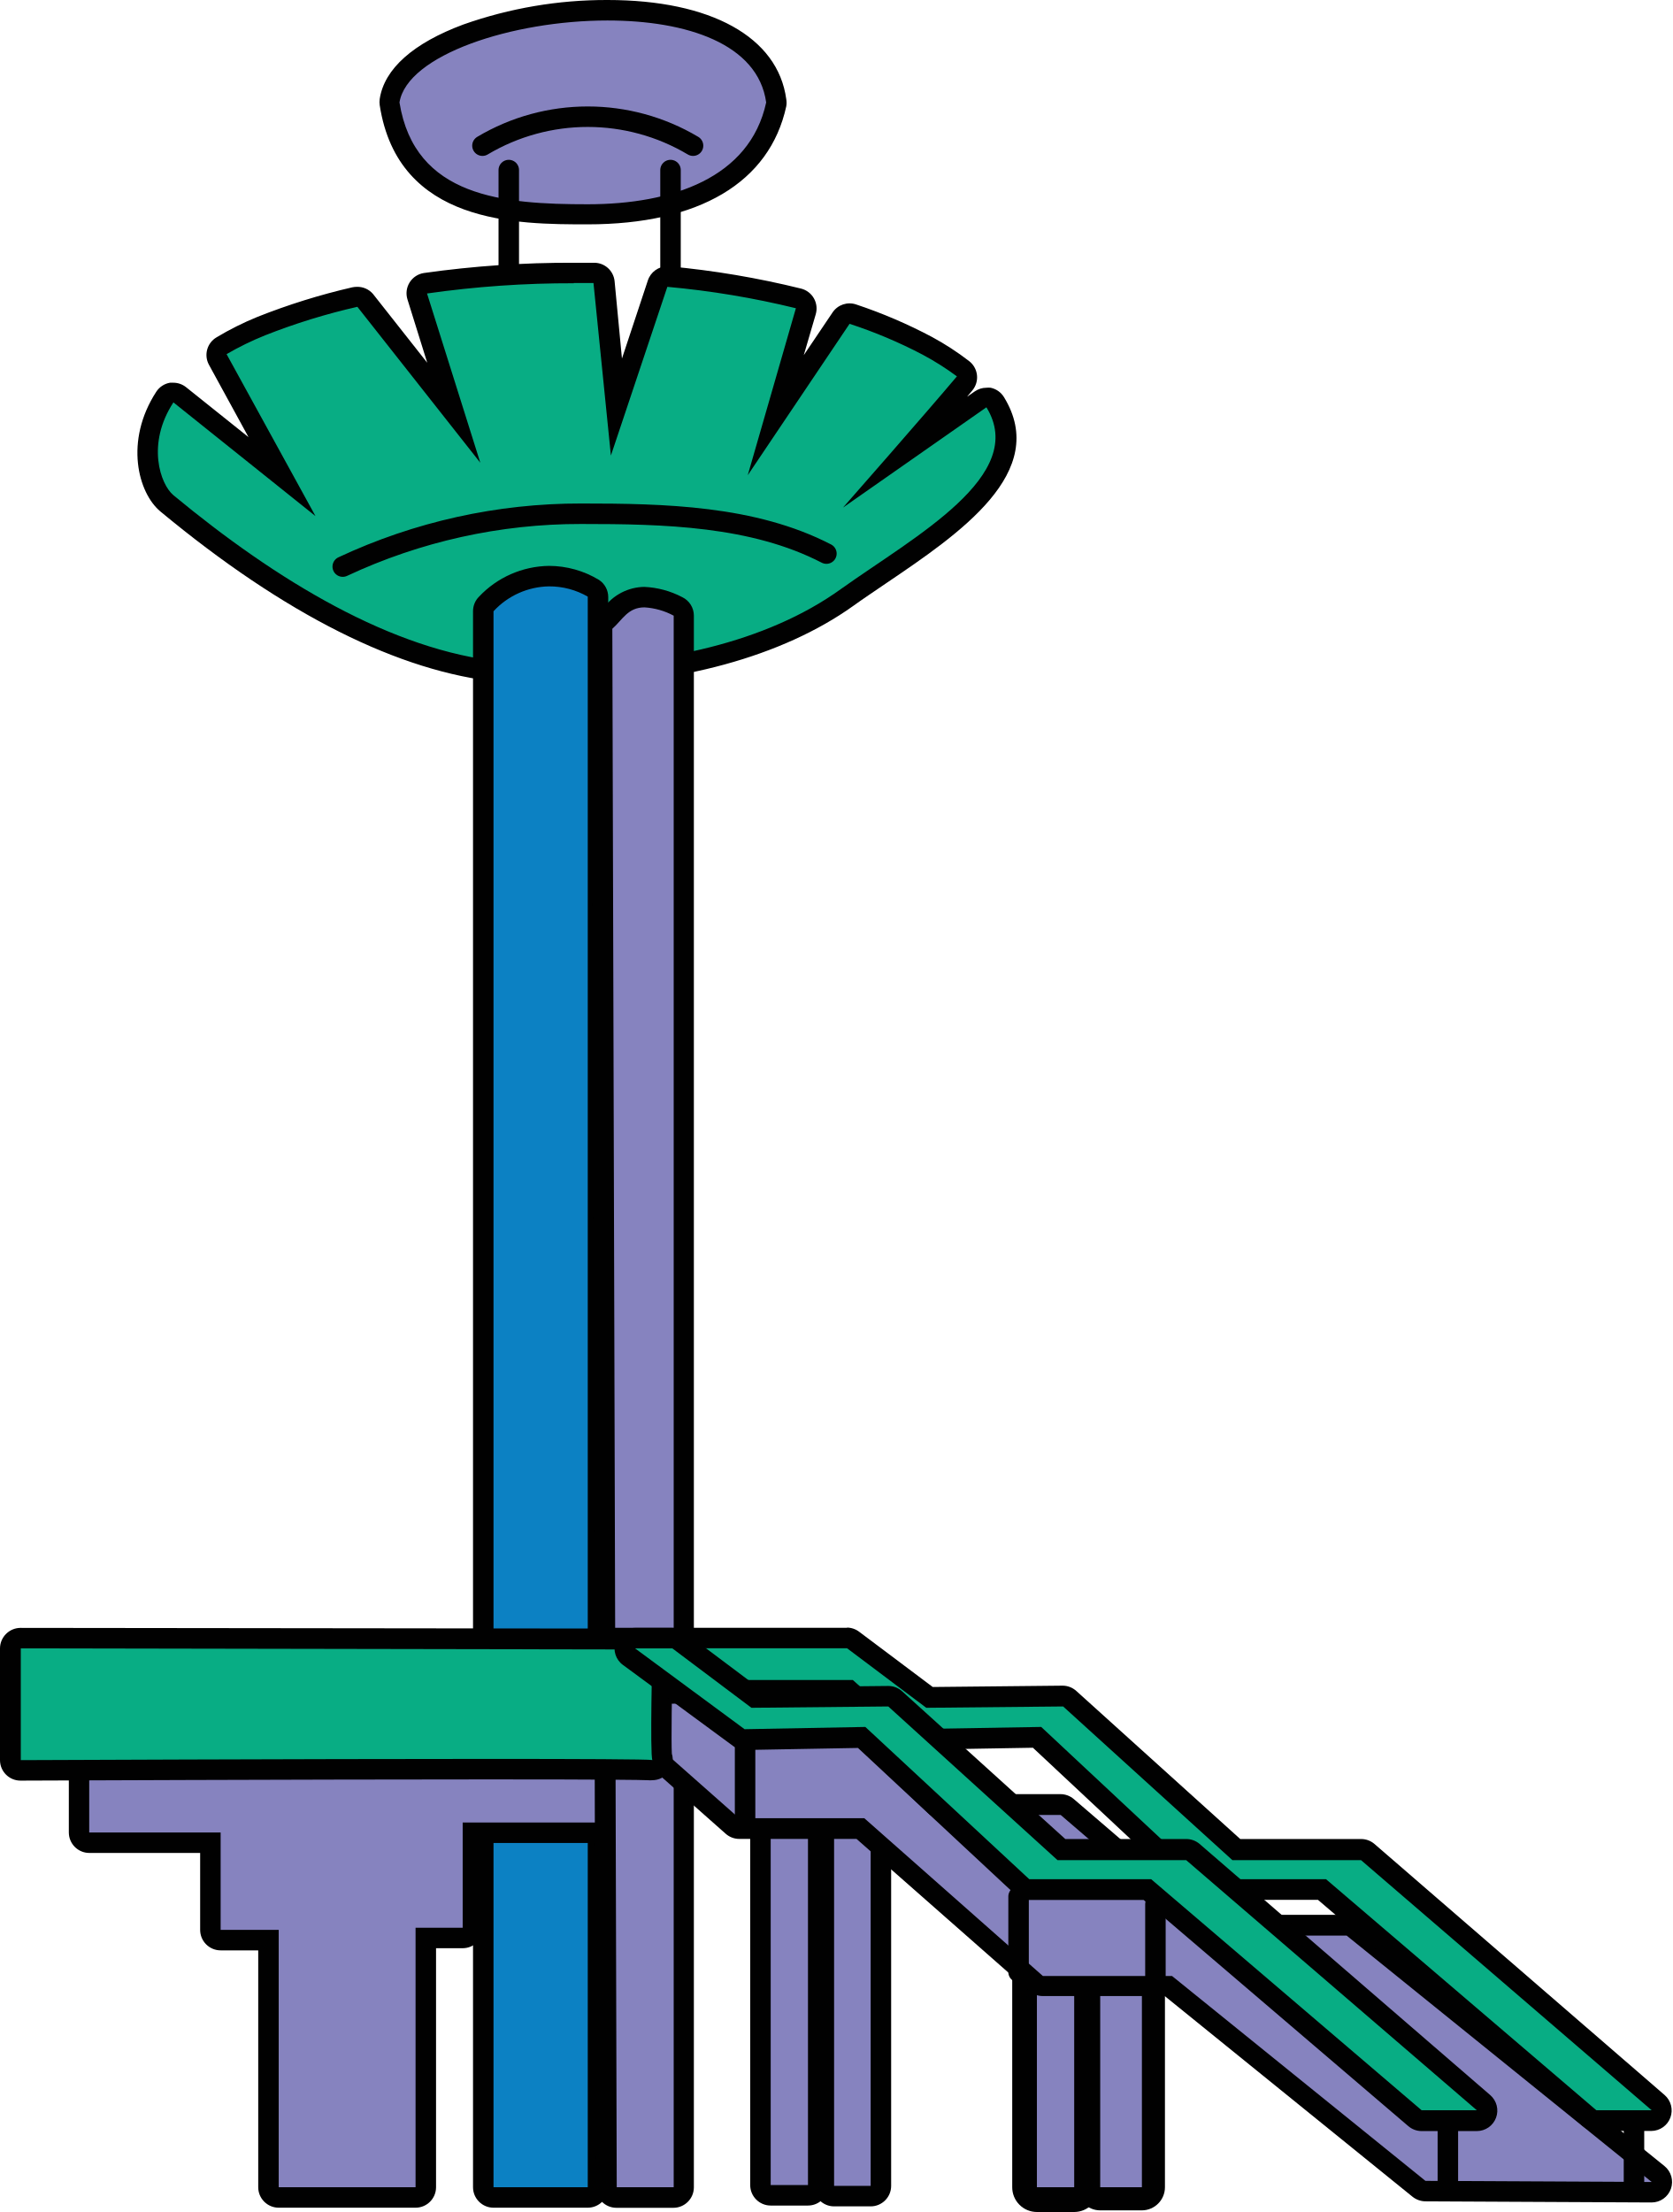
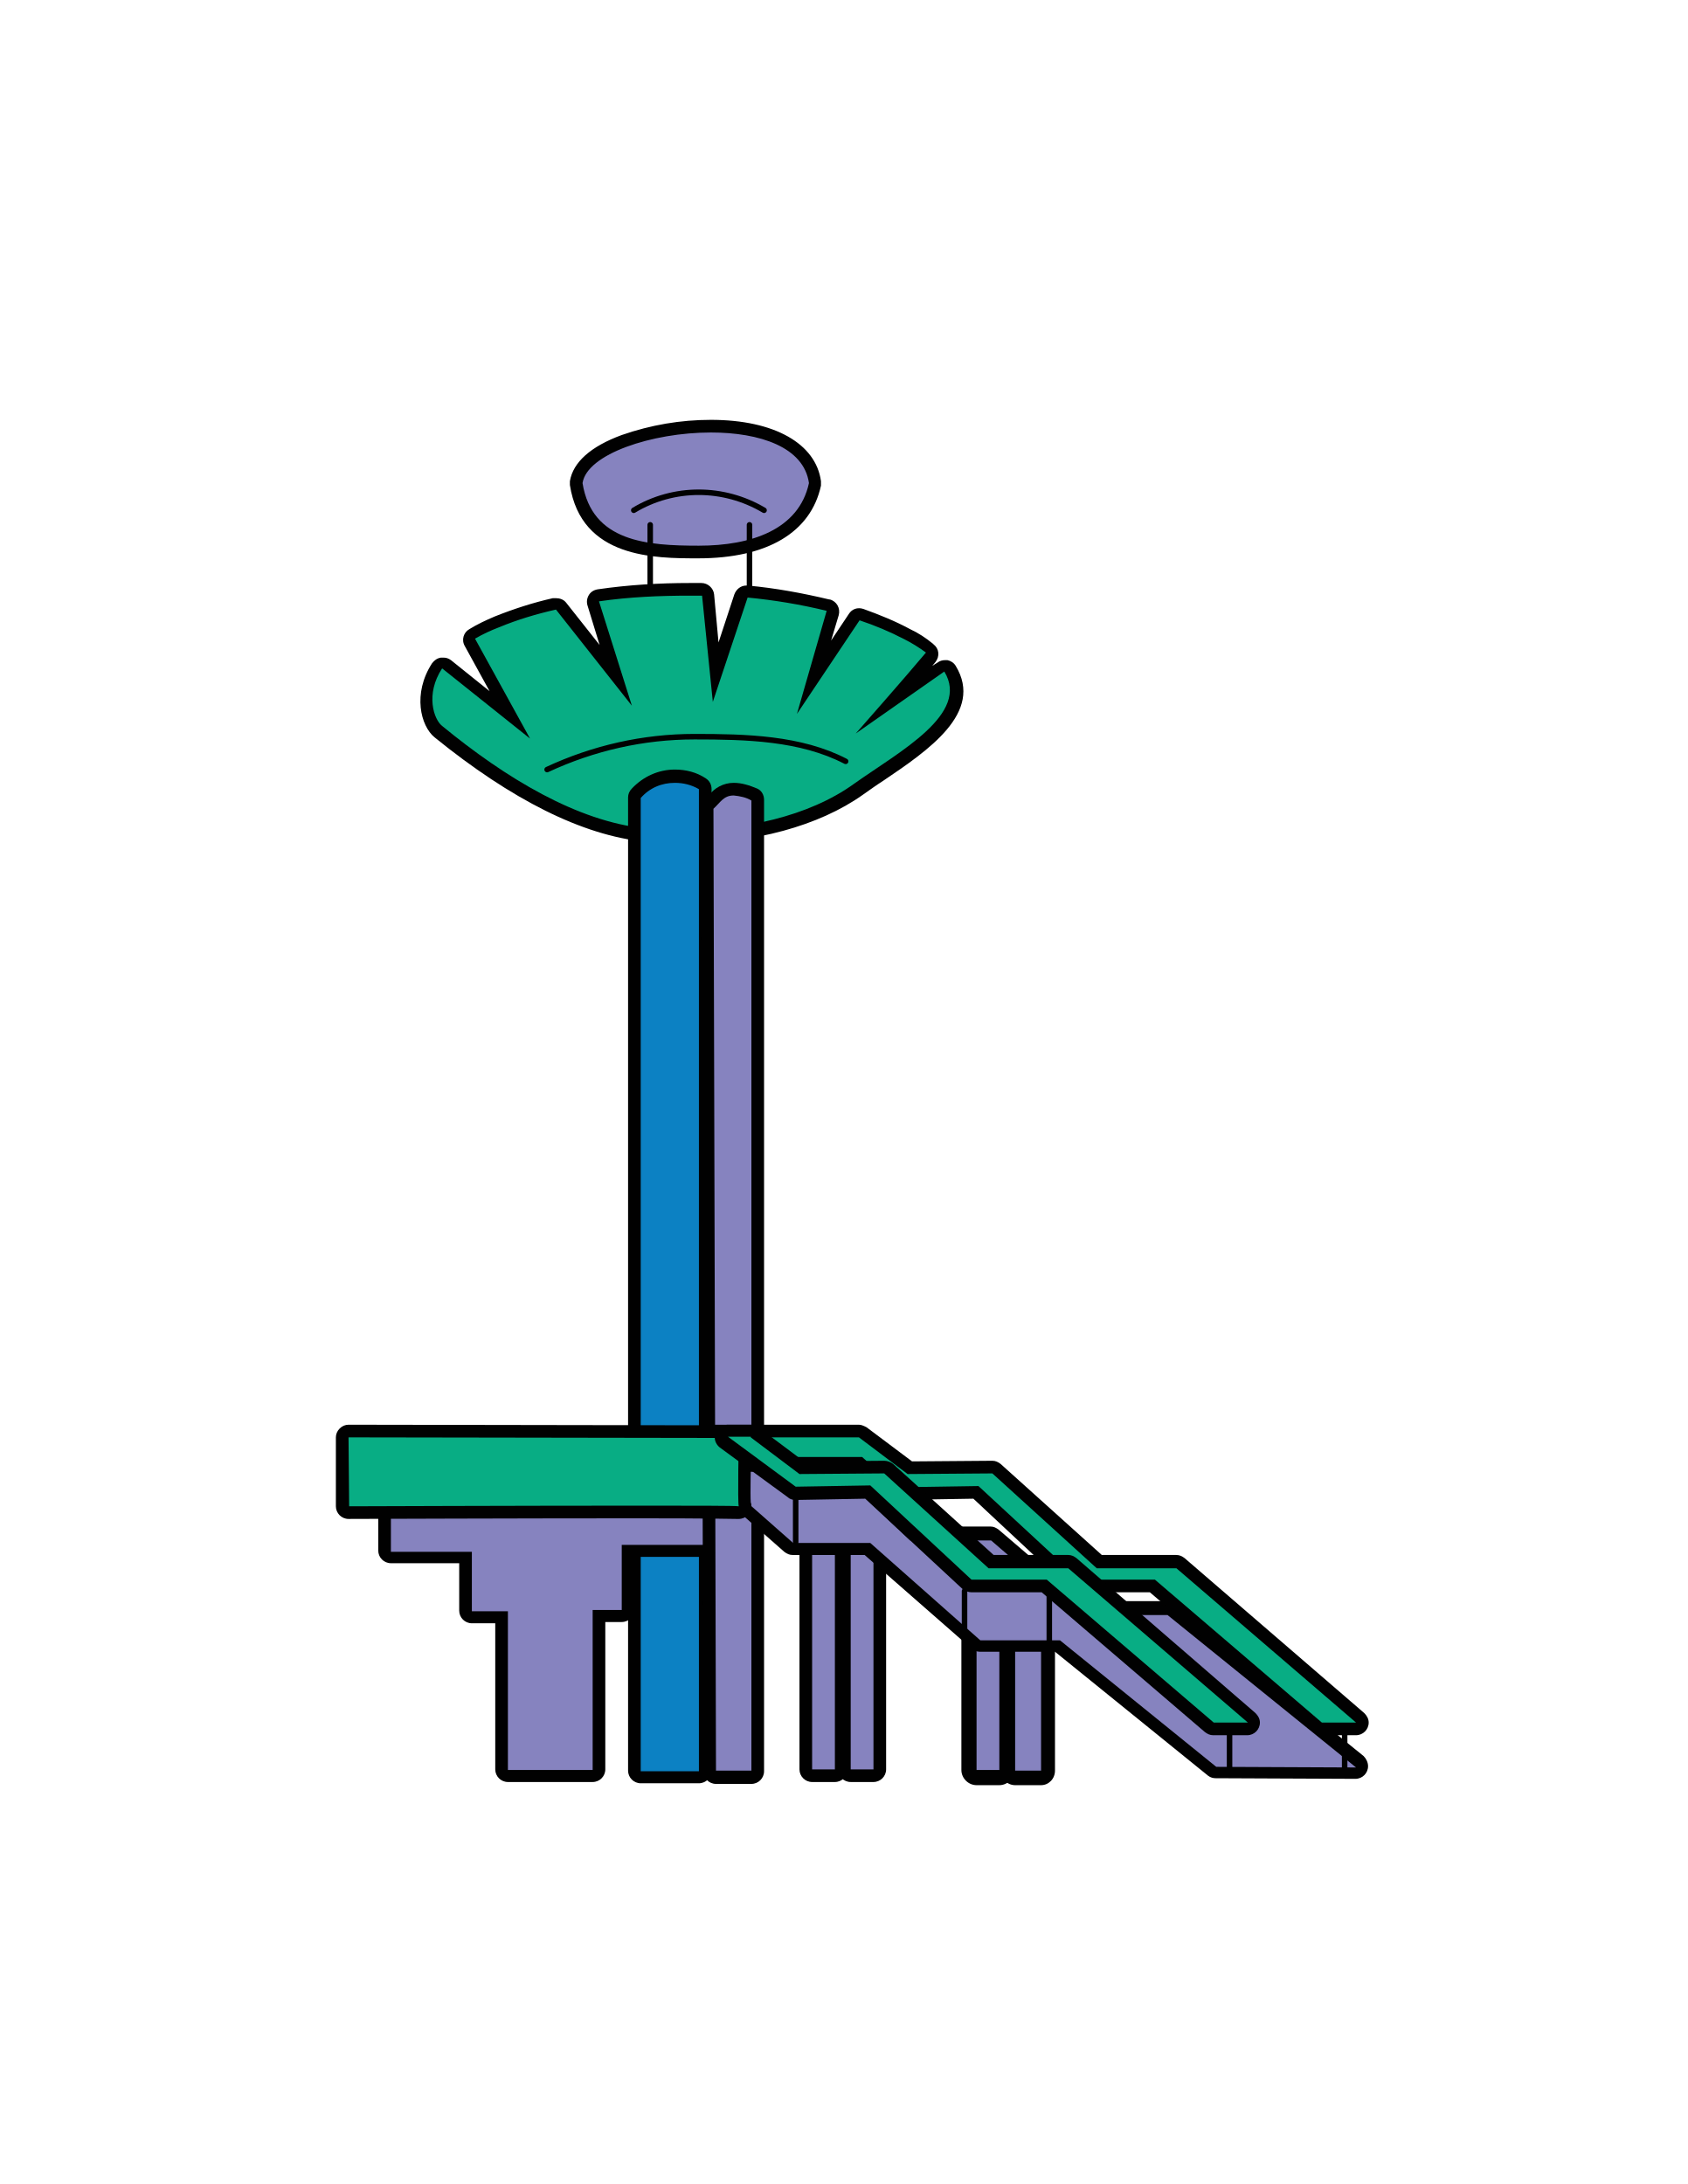
- <svg xmlns="http://www.w3.org/2000/svg" viewBox="0 0 163.25 215.93">
-   <defs>
-     <style>.cls-1,.cls-7{fill:#8683bf;}.cls-1,.cls-3,.cls-5,.cls-6{fill-rule:evenodd;}.cls-2{fill:#010101;}.cls-3,.cls-4{fill:none;stroke:#010101;stroke-linecap:round;stroke-linejoin:round;stroke-width:2px;}.cls-5{fill:#08ad84;}.cls-6{fill:#0c81c3;}</style>
-   </defs>
-   <g id="Layer_2" data-name="Layer 2">
+ <svg xmlns="http://www.w3.org/2000/svg" version="1.1" id="Layer_1" x="0px" y="0px" width="612px" height="792px" viewBox="0 0 612 792" enable-background="new 0 0 612 792" xml:space="preserve">
+   <g id="Layer_2_1_">
    <g id="Landmark">
-       <path class="cls-1" d="M57.38,20.9c-6.6,0-17.65,0-19.32-10.79a.76.76,0,0,1,0-.3C38.71,5.57,47,1,59.3,1,68.86,1,75,4.3,75.79,9.82a.82.82,0,0,1,0,.35C74.28,17.09,67.74,20.9,57.38,20.9Z" />
-       <path class="cls-2" d="M59.3,2C67,2,74,4.26,74.8,10c-1.6,7.38-9.19,9.94-17.42,9.94S40.49,19.26,39,10C39.75,5.37,50,2,59.3,2m0-2h0A41.85,41.85,0,0,0,45.24,2.39c-4.9,1.82-7.72,4.33-8.17,7.27a2.08,2.08,0,0,0,0,.61C38.87,21.9,50.46,21.9,57.38,21.9c10.88,0,17.76-4.09,19.38-11.52a2.05,2.05,0,0,0,0-.7C75.94,3.62,69.41,0,59.31,0Z" />
-       <path class="cls-3" d="M47.1,14.22a20.1,20.1,0,0,1,20.56,0" />
-       <line class="cls-4" x1="49.67" y1="16.6" x2="49.67" y2="36.24" />
-       <line class="cls-4" x1="65.46" y1="16.6" x2="65.46" y2="36.24" />
-       <path class="cls-5" d="M55,65.89c-2.07,0-4.13-.1-6.13-.3-9.62-1-20.6-6.51-32.61-16.48-1.52-1.26-3.21-5.74-.21-10.37a1,1,0,0,1,.67-.44l.16,0a1,1,0,0,1,.63.22l10,8L21.25,35.05a1,1,0,0,1,.37-1.34,27.71,27.71,0,0,1,3.9-1.9A62.81,62.81,0,0,1,34.61,29l.23,0a1,1,0,0,1,.78.38l8.66,11L40.73,29a1,1,0,0,1,.11-.83,1,1,0,0,1,.7-.46,99.59,99.59,0,0,1,14.5-1h2a1,1,0,0,1,1,.9L60.2,39.75l4-12a1,1,0,0,1,1-.69h.09a84,84,0,0,1,12.7,2.08,1,1,0,0,1,.62.47,1,1,0,0,1,.1.77L75.72,40.53l6.37-9.48a1,1,0,0,1,.83-.44.87.87,0,0,1,.32.06,47.28,47.28,0,0,1,7.27,3.11A27.63,27.63,0,0,1,94,36a1,1,0,0,1,.39.69,1,1,0,0,1-.23.75C92.88,39,90.6,41.6,88.45,44.07L95.74,39a.94.94,0,0,1,.57-.18.68.68,0,0,1,.2,0,1,1,0,0,1,.65.45c4,6.52-4.42,12.23-11.2,16.82-1.13.77-2.23,1.52-3.26,2.25C76,63.14,65.9,65.89,55,65.89Z" />
-       <path class="cls-2" d="M56,27.63c.65,0,1.29,0,1.94,0l1.7,16.84L65.15,28A84.71,84.71,0,0,1,77.7,30.09L73,46.39l9.94-14.78a46.22,46.22,0,0,1,7.11,3,26.84,26.84,0,0,1,3.37,2.13c-3,3.57-11.12,12.81-11.12,12.81l14-9.79c4.11,6.65-7,12.6-14.19,17.73C74.77,62.79,64.4,64.89,55,64.89c-2.07,0-4.1-.11-6-.3-10.69-1.07-22-7.91-32.07-16.25-1.27-1.05-2.66-5,0-9.06l13.87,11.1L22.12,34.57a28.86,28.86,0,0,1,3.77-1.84,61.77,61.77,0,0,1,9-2.78l12,15.22L41.69,28.65a99.41,99.41,0,0,1,14.34-1m0-2h0a101.62,101.62,0,0,0-14.64,1,2,2,0,0,0-1.4.92,2,2,0,0,0-.21,1.66l1.93,6.18-5.3-6.72A2,2,0,0,0,34.84,28a2.31,2.31,0,0,0-.46.05,64,64,0,0,0-9.24,2.88,29,29,0,0,0-4,2,2,2,0,0,0-.74,2.68l3.86,7.06-6.09-4.87a2,2,0,0,0-1.25-.44l-.32,0a2,2,0,0,0-1.35.89c-3.12,4.81-1.77,9.87.41,11.68C27.8,60,39,65.6,48.78,66.58c2,.2,4.13.31,6.23.31,11.1,0,21.4-2.82,28.27-7.73,1-.72,2.1-1.45,3.24-2.23,7.14-4.83,16-10.84,11.49-18.17a2,2,0,0,0-1.3-.91,1.81,1.81,0,0,0-.4,0,2,2,0,0,0-1.15.36l-.75.52.52-.62a2,2,0,0,0-.33-2.87A26.85,26.85,0,0,0,91,32.9a48.24,48.24,0,0,0-7.42-3.18,2,2,0,0,0-2.3.78l-2.81,4.17,1.17-4a2,2,0,0,0-1.44-2.5A86.84,86.84,0,0,0,65.33,26h-.18a2,2,0,0,0-1.9,1.37L60.72,35,60,27.44a2,2,0,0,0-2-1.79c-.66,0-1.32,0-2,0Z" />
-       <path class="cls-3" d="M33.46,55.31a54.66,54.66,0,0,1,23.28-5.16c8.1,0,16.79.19,23.94,3.89" />
-       <path class="cls-6" d="M48.18,214.51a1,1,0,0,1-1-1V59.67a1,1,0,0,1,.3-.7,8.27,8.27,0,0,1,10.45-1.52,1,1,0,0,1,.45.83V213.51a1,1,0,0,1-1,1Z" />
-       <path class="cls-2" d="M53.59,57.24a7.5,7.5,0,0,1,3.79,1V213.51h-9.2V59.67a7.53,7.53,0,0,1,5.41-2.43m0-2a9.56,9.56,0,0,0-6.82,3,2,2,0,0,0-.59,1.41V213.51a2,2,0,0,0,2,2h9.2a2,2,0,0,0,2-2V58.28a2,2,0,0,0-.9-1.67,9.43,9.43,0,0,0-4.89-1.37Z" />
-       <rect class="cls-7" x="74.24" y="177.45" width="5.63" height="36.85" rx="1" />
-       <path class="cls-2" d="M78.88,178.45V213.3H75.24V178.45h3.64m0-2H75.24a2,2,0,0,0-2,2V213.3a2,2,0,0,0,2,2h3.64a2,2,0,0,0,2-2V178.45a2,2,0,0,0-2-2Z" />
-       <rect class="cls-7" x="80.43" y="176.48" width="5.53" height="37.89" rx="1" />
-       <path class="cls-2" d="M85,177.49v35.89H81.43V177.49H85m0-2H81.43a2,2,0,0,0-2,2v35.89a2,2,0,0,0,2,2H85a2,2,0,0,0,2-2V177.49a2,2,0,0,0-2-2Z" />
-       <rect class="cls-7" x="100.02" y="184.31" width="6.05" height="30.42" rx="1.21" />
-       <path class="cls-2" d="M104.87,185.51v28h-3.64v-28h3.64m0-2.41h-3.64a2.41,2.41,0,0,0-2.41,2.41v28a2.41,2.41,0,0,0,2.41,2.42h3.64a2.41,2.41,0,0,0,2.41-2.42v-28a2.41,2.41,0,0,0-2.41-2.41Z" />
-       <rect class="cls-7" x="106.28" y="187.69" width="6.32" height="26.95" rx="1.13" />
-       <path class="cls-2" d="M111.48,188.82v24.69h-4.07V188.82h4.07m0-2.26h-4.07a2.26,2.26,0,0,0-2.26,2.26v24.69a2.26,2.26,0,0,0,2.26,2.26h4.07a2.26,2.26,0,0,0,2.25-2.26V188.82a2.26,2.26,0,0,0-2.25-2.26Z" />
-       <path class="cls-1" d="M27.21,214.51a1,1,0,0,1-1-1V189.39H21.54a1,1,0,0,1-1-1v-8.51H8.71a1,1,0,0,1-1-1v-8.34a1,1,0,0,1,1-1l49.4-.43a1,1,0,0,1,.7.29,1,1,0,0,1,.3.71v7.8a1,1,0,0,1-1,1H46.17v9.27a1,1,0,0,1-1,1h-3.6v24.33a1,1,0,0,1-1,1Z" />
-       <path class="cls-2" d="M58.11,170.11v7.8H45.17v10.27h-4.6v25.33H27.21V188.39H21.54v-9.51H8.71v-8.34l49.4-.43m0-2h0l-49.39.43a2,2,0,0,0-2,2v8.34a2,2,0,0,0,2,2H19.54v7.51a2,2,0,0,0,2,2h3.67v23.12a2,2,0,0,0,2,2H40.57a2,2,0,0,0,2-2V190.18h2.6a2,2,0,0,0,2-2v-8.27H58.11a2,2,0,0,0,2-2v-7.8a2,2,0,0,0-2-2Z" />
-       <path class="cls-1" d="M60.21,214.51a1,1,0,0,1-1-1L58.78,61.39a1,1,0,0,1,.33-.74,8.36,8.36,0,0,0,.58-.62,4.09,4.09,0,0,1,3.23-1.74,7.81,7.81,0,0,1,3.28.91,1,1,0,0,1,.57.9V213.51a1,1,0,0,1-1,1Z" />
-       <path class="cls-2" d="M62.92,59.29a6.93,6.93,0,0,1,2.85.81V213.51H60.21L59.78,61.38c1-.89,1.52-2.09,3.14-2.09m0-2a5,5,0,0,0-4,2.07,7.14,7.14,0,0,1-.52.55,2,2,0,0,0-.65,1.48l.43,152.13a2,2,0,0,0,2,2h5.56a2,2,0,0,0,2-2V60.1a2,2,0,0,0-1.14-1.81,8.8,8.8,0,0,0-3.71-1Z" />
-       <path class="cls-1" d="M139.16,213.86a1,1,0,0,1-.63-.22l-24.46-19.81H101.81a1,1,0,0,1-.66-.25L84,178.48H72.16a1,1,0,0,1-.66-.25L58.92,167.12a1,1,0,0,1,.65-1.75l19.62-.2a1,1,0,0,1,.68.27L91.2,176.12h12.35a1,1,0,0,1,.65.24l13.45,11.54h13.82a.94.94,0,0,1,.62.22l29.79,24.08a1,1,0,0,1-.63,1.78Z" />
-       <path class="cls-2" d="M79.19,166.17l11.61,11h12.75l13.73,11.78h14.19L161.25,213l-22.09-.11-24.74-20H101.81L84.38,177.49H72.16L59.58,166.37l19.61-.2m0-2h0l-19.61.2a2,2,0,0,0-1.31,3.5L70.84,179a2,2,0,0,0,1.32.51H83.62l16.86,14.84a2,2,0,0,0,1.33.5h11.9l24.19,19.59a2.06,2.06,0,0,0,1.25.45l22.09.11h0a2,2,0,0,0,1.25-3.56l-29.78-24.08a2,2,0,0,0-1.25-.44H118l-13.17-11.3a2,2,0,0,0-1.3-.48h-12l-11-10.41a2,2,0,0,0-1.37-.54Z" />
-       <path class="cls-5" d="M155.85,207a1,1,0,0,1-.64-.24l-26.13-22.32H117.55a.94.94,0,0,1-.68-.27l-15.61-14.58-12.56.21a1,1,0,0,1-.66-.25L82.88,165H59a1,1,0,0,1-1-1v-3.11a1,1,0,0,1,1-1H82.71a1,1,0,0,1,.6.2l7.45,5.6,13-.13a1,1,0,0,1,.67.26l16.23,14.71h12.18a1,1,0,0,1,.65.24l28.38,24.48a1,1,0,0,1-.65,1.76Z" />
-       <path class="cls-2" d="M82.71,160.91l7.72,5.8,13.36-.13,16.52,15h12.56L161.25,206h-5.4l-26.4-22.56h-11.9l-15.9-14.86-13,.22L83.26,164H59v-3.1H82.71m0-2H59a2,2,0,0,0-2,2V164a2,2,0,0,0,2,2H82.5l4.88,4.32a2,2,0,0,0,1.32.5h0l12.14-.21,15.3,14.31a2,2,0,0,0,1.37.54h11.16l25.85,22.08a2,2,0,0,0,1.29.48h5.4a2,2,0,0,0,1.3-3.51L134.18,180a2,2,0,0,0-1.31-.48H121.08l-16-14.45a2,2,0,0,0-1.34-.52h0l-12.68.13-7.18-5.39a2,2,0,0,0-1.2-.41Z" />
-       <path class="cls-5" d="M63.68,172.82a1.09,1.09,0,0,1-.26,0c-.55,0-3.44-.09-15.61-.09-18.06,0-45.53.12-45.81.12H2a1.05,1.05,0,0,1-.71-.29,1.05,1.05,0,0,1-.29-.71V160.91a1,1,0,0,1,1-1l61.69.11a1,1,0,0,1,.71.3,1.05,1.05,0,0,1,.29.73c-.1,3.77-.17,9.3-.08,10.38l0,.09a1,1,0,0,1-.25,1,1.05,1.05,0,0,1-.71.29Z" />
-       <path class="cls-2" d="M2,160.91l61.69.11s-.25,10.33,0,10.79c-.47-.08-7.1-.11-15.85-.11-18.28,0-45.81.12-45.81.12V160.91m61.66,10.9h0M2,158.91a2,2,0,0,0-1.41.59A2,2,0,0,0,0,160.91v10.91a2,2,0,0,0,2,2H2c.27,0,27.74-.12,45.8-.12,11.69,0,14.76.05,15.47.08a1.75,1.75,0,0,0,.4,0,2,2,0,0,0,1.92-2.59c-.07-1.18,0-5.94.09-10.16a2,2,0,0,0-.57-1.44,2,2,0,0,0-1.43-.61L2,158.91Z" />
-       <line class="cls-4" x1="72.74" y1="170.11" x2="72.74" y2="177.49" />
-       <line class="cls-4" x1="99.44" y1="185.13" x2="99.44" y2="192.51" />
-       <line class="cls-4" x1="112.8" y1="185.89" x2="112.8" y2="193.26" />
-       <line class="cls-4" x1="141.35" y1="207.53" x2="141.35" y2="213.51" />
-       <line class="cls-4" x1="159.52" y1="207.53" x2="159.52" y2="213.51" />
-       <path class="cls-5" d="M138.79,207a1,1,0,0,1-.65-.24L112,184.47H100.48a1,1,0,0,1-.68-.27L84.15,169.62l-11.41.21a1,1,0,0,1-.59-.19l-10.76-7.92a1,1,0,0,1,.59-1.81h3.66a1,1,0,0,1,.6.2l7.45,5.6,13-.13a1,1,0,0,1,.67.26l16.23,14.71H115.8a1,1,0,0,1,.66.24l28.38,24.48a1,1,0,0,1-.66,1.76Z" />
-       <path class="cls-2" d="M65.64,160.91l7.72,5.8,13.36-.13,16.52,15H115.8L144.18,206h-5.39l-26.41-22.56h-11.9l-16-14.86-11.79.22L62,160.91h3.66m0-2H62a2,2,0,0,0-1.18,3.62l10.75,7.91a2,2,0,0,0,1.19.39h0l11-.2,15.36,14.31a2,2,0,0,0,1.36.53h11.17l25.84,22.08a2,2,0,0,0,1.3.48h5.39a2,2,0,0,0,1.31-3.51L117.11,180a2,2,0,0,0-1.31-.48H104L88.07,165.1a2,2,0,0,0-1.35-.52h0L74,164.71l-7.18-5.39a2,2,0,0,0-1.2-.41Z" />
+       <path fill="#8683BF" d="M253.42,200.182c-15.135,0-40.361,0-44.26-24.768c0-0.229,0-0.458,0-0.688    c1.606-9.632,20.411-20.181,48.617-20.181c22.017,0,36.005,7.568,37.84,20.181c0,0.229,0,0.459,0,0.917    C292.176,191.467,277.041,200.182,253.42,200.182z" />
+       <path fill="#010101" d="M257.776,156.838c17.66,0,33.713,5.275,35.546,18.347c-3.668,16.97-21.097,22.703-39.902,22.703    c-18.805,0-38.757-1.375-42.196-22.703C212.83,164.636,236.449,156.838,257.776,156.838 M257.776,152.252L257.776,152.252    c-11.006,0-21.785,1.834-32.334,5.504c-11.236,4.128-17.658,9.861-18.805,16.742c0,0.458,0,0.917,0,1.375    c4.129,26.602,30.73,26.602,46.554,26.602c24.997,0,40.821-9.402,44.49-26.373c0-0.458,0-1.146,0-1.604    C295.845,160.966,280.939,152.252,257.776,152.252L257.776,152.252z" />
+       <path fill="none" stroke="#010101" stroke-width="2" stroke-linecap="round" stroke-linejoin="round" d="M229.799,185.046    c14.449-8.715,32.565-8.715,47.242,0" />
+       <line fill="none" stroke="#010101" stroke-width="2" stroke-linecap="round" stroke-linejoin="round" x1="235.762" y1="190.321" x2="235.762" y2="235.498" />
+       <line fill="none" stroke="#010101" stroke-width="2" stroke-linecap="round" stroke-linejoin="round" x1="271.766" y1="190.321" x2="271.766" y2="235.498" />
+       <path fill="#08AD84" d="M247.916,303.379c-4.816,0-9.402-0.23-13.988-0.689c-22.017-2.294-47.242-14.906-74.761-37.838    c-3.44-2.981-7.339-13.072-0.459-23.85c0.459-0.458,0.917-0.918,1.605-0.918h0.459c0.458,0,1.146,0.229,1.376,0.46l22.933,18.346    l-14.448-26.373c-0.688-1.146-0.229-2.522,0.918-2.981c2.751-1.604,5.962-3.211,8.943-4.357c6.879-2.753,13.76-4.815,20.869-6.421    h0.458c0.689,0,1.376,0.229,1.836,0.917l19.951,25.226l-8.484-26.143c-0.23-0.688,0-1.377,0.229-1.835    c0.458-0.458,0.917-0.916,1.605-1.146c11.008-1.607,22.015-2.294,33.252-2.294h4.586c1.147,0,2.064,0.917,2.293,2.063l2.752,27.75    l9.173-27.52c0.229-0.918,1.146-1.607,2.294-1.607h0.229c9.861,0.918,19.493,2.523,29.125,4.817    c0.688,0.229,1.146,0.458,1.375,1.146c0.229,0.458,0.459,1.147,0.229,1.835l-6.88,23.162l14.677-21.786    c0.46-0.688,1.148-0.918,1.836-0.918c0.228,0,0.457,0,0.687,0.23c5.734,1.835,11.237,4.357,16.741,7.109    c2.752,1.606,5.505,3.211,8.028,5.046c0.456,0.458,0.915,0.917,0.915,1.605c0,0.688-0.229,1.147-0.459,1.836    c-2.979,3.668-8.255,9.63-13.069,15.135l16.739-11.695c0.461-0.23,0.919-0.459,1.376-0.459c0.23,0,0.23,0,0.458,0    c0.689,0.229,1.147,0.459,1.605,1.147c9.174,14.905-10.089,27.978-25.685,38.527c-2.522,1.833-5.045,3.439-7.567,5.045    C296.075,297.187,272.913,303.379,247.916,303.379z" />
+       <path fill="#010101" d="M250.209,216.006c1.605,0,2.981,0,4.357,0l3.899,38.527l12.613-37.84    c9.63,0.918,19.263,2.523,28.666,4.816l-10.779,37.381l22.703-33.941c5.505,1.835,11.008,4.128,16.284,6.88    c2.751,1.376,5.271,2.981,7.795,4.816c-6.88,8.256-25.456,29.354-25.456,29.354l32.108-22.474    c9.4,15.365-16.055,28.895-32.566,40.59c-16.741,12.155-40.59,16.971-62.147,16.971c-4.816,0-9.402-0.229-13.759-0.689    c-24.539-2.521-50.453-18.115-73.615-37.149c-2.98-2.294-6.191-11.466,0-20.869l31.877,25.456l-19.951-36.234    c2.751-1.604,5.733-2.981,8.713-4.128c6.65-2.751,13.531-4.816,20.64-6.421l27.52,34.858l-11.926-37.84    C228.194,216.463,239.201,216.006,250.209,216.006 M250.209,211.418L250.209,211.418c-11.237,0-22.474,0.688-33.481,2.293    c-1.376,0.229-2.522,0.917-3.211,2.065c-0.687,1.146-0.917,2.522-0.458,3.898l4.357,14.218l-12.154-15.364    c-0.917-1.147-2.294-1.606-3.669-1.606c-0.458,0-0.687,0-1.147,0c-7.109,1.606-14.218,3.899-21.097,6.651    c-3.211,1.375-6.192,2.751-9.174,4.587c-2.063,1.146-2.981,3.898-1.606,6.191l8.944,16.283l-13.988-11.237    c-0.917-0.688-1.835-0.917-2.752-0.917h-0.917c-1.376,0.229-2.294,0.917-3.211,2.064c-7.108,11.006-4.127,22.703,0.917,26.831    c27.979,22.703,53.663,35.545,76.138,37.839c4.586,0.458,9.402,0.688,14.218,0.688c25.456,0,49.076-6.421,64.9-17.657    c2.292-1.606,4.815-3.44,7.338-5.046c16.282-11.008,36.692-24.768,26.373-41.737c-0.688-1.147-1.835-1.835-2.982-2.064    c-0.229,0-0.688,0-0.915,0c-0.919,0-1.837,0.229-2.752,0.917l-1.836,1.147l1.146-1.377c1.604-2.063,1.376-4.815-0.688-6.42    c0,0,0,0-0.229-0.229c-2.522-2.064-5.274-3.899-8.255-5.274c-5.505-2.981-11.238-5.275-16.971-7.339    c-2.063-0.688-4.127,0-5.275,1.834l-6.42,9.632l2.752-9.173c0.688-2.523-0.688-5.045-3.211-5.733h-0.229    c-9.631-2.294-19.493-4.128-29.583-5.046h-0.459c-2.063,0-3.668,1.376-4.356,3.21l-5.734,17.429l-1.604-17.429    c-0.23-2.293-2.292-4.127-4.586-4.127C253.191,211.418,251.814,211.418,250.209,211.418L250.209,211.418z" />
+       <path fill="none" stroke="#010101" stroke-width="2" stroke-linecap="round" stroke-linejoin="round" d="M198.381,279.07    c16.742-7.798,34.857-11.925,53.433-11.925s38.527,0.458,54.809,8.944" />
+       <path fill="#0C81C3" d="M232.322,644.16c-1.376,0-2.293-0.917-2.293-2.295V289.39c0-0.688,0.23-1.146,0.689-1.606    c6.191-6.879,16.283-8.256,24.079-3.439c0.688,0.459,0.917,1.146,0.917,1.834v355.916c0,1.377-0.917,2.294-2.293,2.294h-21.098    V644.16z" />
+       <path fill="#010101" d="M244.706,283.886c2.981,0,5.963,0.688,8.714,2.293v356.147h-21.098V289.39    C235.533,285.72,239.89,283.886,244.706,283.886 M244.706,279.07c-5.961,0-11.467,2.522-15.594,6.88    c-0.917,0.917-1.376,2.064-1.376,3.21v352.934c0,2.522,2.063,4.588,4.586,4.588h21.098c2.523,0,4.586-2.065,4.586-4.588V286.179    c0-1.605-0.687-2.982-2.063-3.898C252.503,279.988,248.604,279.07,244.706,279.07z" />
+       <path fill="#8683BF" d="M294.241,559.309h8.255c1.377,0,2.293,0.917,2.293,2.292v79.807c0,1.378-0.916,2.294-2.293,2.294h-8.255    c-1.376,0-2.293-0.916-2.293-2.294v-79.807C291.947,560.226,293.093,559.309,294.241,559.309z" />
+       <path fill="#010101" d="M302.726,561.601v80.036h-8.256v-80.036H302.726 M302.726,557.015h-8.256    c-2.522,0-4.586,2.065-4.586,4.586v80.036c0,2.523,2.064,4.587,4.586,4.587h8.256c2.522,0,4.586-2.063,4.586-4.587v-80.036    C307.312,559.08,305.248,557.015,302.726,557.015z" />
+       <path fill="#8683BF" d="M308.459,557.015h8.026c1.376,0,2.292,0.918,2.292,2.294v82.328c0,1.377-0.916,2.294-2.292,2.294h-8.026    c-1.377,0-2.293-0.917-2.293-2.294v-82.328C306.166,558.162,307.312,557.015,308.459,557.015z" />
+       <path fill="#010101" d="M316.714,559.309v82.328h-8.255v-82.328H316.714 M316.714,554.722h-8.255    c-2.523,0-4.587,2.063-4.587,4.587v82.328c0,2.523,2.064,4.587,4.587,4.587h8.255c2.522,0,4.585-2.063,4.585-4.587v-82.328    C321.299,556.785,319.236,554.722,316.714,554.722z" />
+       <path fill="#8683BF" d="M353.867,575.133h8.255c1.604,0,2.752,1.146,2.752,2.751v64.211c0,1.606-1.148,2.753-2.752,2.753h-8.255    c-1.607,0-2.753-1.146-2.753-2.753v-64.211C351.114,576.278,352.26,575.133,353.867,575.133z" />
+       <path fill="#010101" d="M362.352,577.655v64.21h-8.257v-64.21H362.352 M362.352,572.151h-8.257c-2.98,0-5.503,2.523-5.503,5.504    l0,0v64.21c0,2.981,2.522,5.505,5.503,5.505l0,0h8.257c2.981,0,5.505-2.523,5.505-5.505l0,0v-64.21    C367.856,574.675,365.333,572.151,362.352,572.151L362.352,572.151z" />
+       <path fill="#8683BF" d="M368.086,582.929h9.401c1.375,0,2.522,1.146,2.522,2.522v56.644c0,1.377-1.147,2.522-2.522,2.522h-9.401    c-1.378,0-2.524-1.146-2.524-2.522v-56.644C365.562,583.846,366.708,582.929,368.086,582.929z" />
+       <path fill="#010101" d="M377.487,585.451v56.644h-9.401v-56.644H377.487 M377.487,580.179h-9.401    c-2.753,0-5.275,2.291-5.275,5.272v56.644c0,2.753,2.293,5.275,5.275,5.275h9.401c2.751,0,5.043-2.294,5.043-5.275v-56.413    C382.53,582.47,380.238,580.179,377.487,580.179z" />
+       <path fill="#8683BF" d="M184.163,644.16c-1.375,0-2.292-0.917-2.292-2.295v-55.267h-10.778c-1.375,0-2.294-0.917-2.294-2.294    v-19.492h-27.061c-1.376,0-2.293-0.919-2.293-2.293v-19.035c0-1.375,0.917-2.294,2.293-2.294l113.288-0.916    c0.688,0,1.147,0.229,1.607,0.687c0.458,0.46,0.688,0.919,0.688,1.607v17.888c0,1.374-0.918,2.292-2.294,2.292h-27.29v21.327    c0,1.376-0.917,2.295-2.293,2.295h-8.256v55.725c0,1.377-0.917,2.294-2.293,2.294L184.163,644.16z" />
+       <path fill="#010101" d="M255.025,542.339v17.887h-29.583v23.62h-10.549v58.02h-30.73v-57.561h-13.071v-21.557h-29.354v-19.034    L255.025,542.339 M255.025,537.752L255.025,537.752l-113.288,0.915c-2.522,0-4.586,2.064-4.586,4.589v19.034    c0,2.522,2.063,4.586,4.586,4.586h24.768v17.199c0,2.523,2.063,4.588,4.586,4.588h8.485v52.974c0,2.523,2.063,4.587,4.586,4.587    h30.73c2.523,0,4.587-2.063,4.587-4.587v-53.433h5.962c2.523,0,4.586-2.063,4.586-4.587v-19.035h24.997    c2.523,0,4.587-2.063,4.587-4.586v-17.887C259.612,539.816,257.548,537.752,255.025,537.752L255.025,537.752z" />
+       <path fill="#8683BF" d="M259.841,644.16c-1.375,0-2.293-0.917-2.293-2.295l-0.917-348.807c0-0.688,0.228-1.375,0.688-1.604    c0.457-0.458,0.917-0.917,1.375-1.377c1.605-2.521,4.357-3.898,7.338-3.898c2.523,0.229,5.275,0.917,7.568,2.065    c0.688,0.458,1.376,1.146,1.376,2.063v351.788c0,1.377-0.917,2.294-2.293,2.294h-12.842V644.16L259.841,644.16z" />
+       <path fill="#010101" d="M266.033,288.473c2.293,0.229,4.586,0.688,6.422,1.834v351.788h-12.842l-0.918-348.806    C261.217,290.996,262.364,288.473,266.033,288.473 M266.033,283.886c-3.669,0-7.108,1.834-9.173,4.815    c-0.459,0.459-0.688,0.918-1.147,1.375c-0.917,0.918-1.604,2.064-1.604,3.44l0.917,348.809c0,2.521,2.064,4.585,4.587,4.585    h12.842c2.522,0,4.586-2.063,4.586-4.585V290.077c0-1.833-0.917-3.439-2.522-4.127    C271.766,284.804,269.014,283.886,266.033,283.886L266.033,283.886z" />
+       <path fill="#8683BF" d="M440.781,642.785c-0.459,0-1.147-0.23-1.376-0.459l-56.187-45.408h-28.207    c-0.458,0-1.145-0.229-1.604-0.457l-39.217-34.631h-27.06c-0.46,0-1.147-0.229-1.606-0.458l-28.894-25.456    c-0.919-0.915-1.148-2.293-0.231-3.21c0.459-0.458,1.147-0.688,1.605-0.688l44.948-0.458c0.688,0,1.147,0.229,1.606,0.688    l25.914,24.537h28.436c0.46,0,1.147,0.229,1.378,0.458l30.729,26.374h31.645c0.461,0,0.919,0.229,1.378,0.458l68.34,55.269    c0.916,0.688,1.146,2.293,0.459,3.211c-0.459,0.459-1.146,0.917-1.836,0.917L440.781,642.785z" />
+       <path fill="#010101" d="M303.413,533.394l26.603,25.228h29.354l31.417,27.061h32.565l68.34,55.267l-50.682-0.227l-56.646-45.868    h-28.895l-39.903-35.315h-27.978l-29.124-25.685L303.413,533.394 M303.413,528.808L303.413,528.808l-44.947,0.46    c-2.523,0-4.586,2.063-4.586,4.586c0,1.376,0.458,2.522,1.604,3.44l28.896,25.454c0.917,0.688,1.834,1.146,2.981,1.146h26.143    l38.756,33.941c0.918,0.688,1.835,1.147,2.981,1.147h27.289l55.499,44.948c0.915,0.687,1.834,0.916,2.752,0.916l50.682,0.229l0,0    c2.522,0,4.585-2.063,4.585-4.586c0-1.377-0.687-2.751-1.604-3.669l-68.34-55.269c-0.918-0.687-1.833-0.917-2.751-0.917h-30.961    l-30.271-25.914c-0.916-0.687-1.832-1.145-2.98-1.145h-27.519l-25.227-23.853C305.478,529.268,304.331,528.808,303.413,528.808    L303.413,528.808z" />
+       <path fill="#08AD84" d="M479.078,626.96c-0.459,0-1.146-0.229-1.376-0.459l-59.854-51.139h-26.371    c-0.689,0-1.148-0.229-1.608-0.688l-35.773-33.484l-28.896,0.459c-0.457,0-1.146-0.229-1.604-0.459l-11.926-10.547H256.86    c-1.376,0-2.293-0.919-2.293-2.294v-7.109c0-1.377,0.917-2.293,2.293-2.293h54.352c0.457,0,0.915,0.229,1.374,0.458l16.971,12.843    l29.813-0.23c0.459,0,1.146,0.23,1.604,0.688l37.151,33.711h27.749c0.458,0,1.145,0.229,1.375,0.459l65.13,56.187    c0.916,0.916,1.146,2.292,0.229,3.21c-0.459,0.459-1.146,0.915-1.834,0.915L479.078,626.96z" />
+       <path fill="#010101" d="M311.441,521.24l17.658,13.302l30.729-0.229l37.84,34.398h28.894l65.13,55.955h-12.386l-60.541-51.826    h-27.289l-36.693-33.942l-29.813,0.46l-12.385-11.008H256.86v-7.109H311.441 M311.441,516.653h-54.352    c-2.523,0-4.586,2.063-4.586,4.587v7.109c0,2.522,2.063,4.586,4.586,4.586h53.892l11.237,9.862    c0.918,0.687,1.834,1.146,2.98,1.146l0,0l27.748-0.459l35.088,32.794c0.919,0.688,2.063,1.146,3.211,1.146h25.686l59.395,50.683    c0.917,0.688,1.836,1.147,2.98,1.147h12.386c2.522,0,4.585-2.067,4.585-4.589c0-1.375-0.688-2.521-1.605-3.438l-65.13-56.185    c-0.916-0.69-1.834-1.149-2.979-1.149h-27.061l-36.691-33.021c-0.918-0.688-1.836-1.147-2.981-1.147l0,0l-29.125,0.23    l-16.513-12.385C313.275,517.112,312.356,516.653,311.441,516.653L311.441,516.653z" />
+       <path fill="#08AD84" d="M267.867,548.761c-0.229,0-0.458,0-0.688,0c-1.147,0-7.797-0.229-35.775-0.229    c-41.508,0-104.345,0.229-105.032,0.229l0,0c-0.688,0-1.147-0.229-1.605-0.689c-0.458-0.458-0.688-0.917-0.688-1.604v-25    c0-1.375,0.918-2.29,2.294-2.29l141.495,0.229c0.689,0,1.147,0.229,1.605,0.687c0.459,0.461,0.688,1.148,0.688,1.606    c-0.229,8.716-0.458,21.329-0.229,23.852v0.229c0.229,0.916,0,1.604-0.459,2.293C268.785,548.531,268.326,548.761,267.867,548.761    L267.867,548.761z" />
+       <path fill="#010101" d="M126.373,521.24l141.495,0.227c0,0-0.458,23.623,0,24.77c-1.146-0.229-16.282-0.229-36.233-0.229    c-41.966,0-105.032,0.229-105.032,0.229L126.373,521.24 M267.867,546.467L267.867,546.467 M126.373,516.653    c-1.147,0-2.294,0.459-3.21,1.376c-0.917,0.918-1.376,2.063-1.376,3.211v24.996c0,2.524,2.064,4.587,4.587,4.587l0,0    c0.688,0,63.524-0.229,105.032-0.229c26.832,0,33.94,0.229,35.546,0.229c0.229,0,0.687,0,0.917,0c2.523,0,4.587-2.063,4.587-4.587    c0-0.458,0-0.917-0.229-1.375c-0.23-2.752,0-13.531,0.229-23.395c0-1.144-0.459-2.52-1.376-3.207    c-0.918-0.918-2.064-1.377-3.211-1.377L126.373,516.653z" />
+       <line fill="none" stroke="#010101" stroke-width="2" stroke-linecap="round" stroke-linejoin="round" x1="288.508" y1="542.339" x2="288.508" y2="559.309" />
+       <line fill="none" stroke="#010101" stroke-width="2" stroke-linecap="round" stroke-linejoin="round" x1="349.736" y1="576.967" x2="349.736" y2="593.708" />
+       <line fill="none" stroke="#010101" stroke-width="2" stroke-linecap="round" stroke-linejoin="round" x1="380.468" y1="578.571" x2="380.468" y2="595.771" />
+       <line fill="none" stroke="#010101" stroke-width="2" stroke-linecap="round" stroke-linejoin="round" x1="445.826" y1="628.336" x2="445.826" y2="641.865" />
+       <line fill="none" stroke="#010101" stroke-width="2" stroke-linecap="round" stroke-linejoin="round" x1="487.563" y1="628.336" x2="487.563" y2="641.865" />
+       <path fill="#08AD84" d="M440.093,626.96c-0.459,0-1.148-0.229-1.377-0.459l-59.854-51.139h-26.375    c-0.687,0-1.143-0.229-1.603-0.688l-35.776-33.484l-26.143,0.459c-0.458,0-0.918-0.229-1.376-0.459l-24.767-18.115    c-0.918-0.688-1.147-2.064-0.459-3.212c0.459-0.687,1.146-0.916,1.835-0.916h8.485c0.458,0,0.917,0.229,1.376,0.458l16.971,12.843    l29.813-0.23c0.456,0,1.146,0.23,1.605,0.688l37.15,33.711h27.978c0.459,0,1.147,0.229,1.605,0.459l65.13,56.187    c0.916,0.916,1.146,2.292,0.229,3.21c-0.458,0.459-1.147,0.915-1.836,0.915L440.093,626.96z" />
+       <path fill="#010101" d="M272.225,521.24l17.658,13.302l30.73-0.229l37.838,34.398h28.896l65.129,55.955h-12.383l-60.542-51.826    H352.26l-36.692-34.173l-27.06,0.461l-24.539-18.117h8.256 M272.225,516.653h-8.485c-2.522,0-4.587,2.063-4.587,4.587    c0,1.375,0.688,2.751,1.835,3.67l24.767,18.117c0.688,0.687,1.834,0.916,2.752,0.916l0,0l25.226-0.459l35.317,32.794    c0.915,0.688,2.063,1.146,3.209,1.146h25.455l59.167,50.683c0.919,0.688,1.834,1.147,2.981,1.147h12.383    c2.524,0,4.588-2.067,4.588-4.589c0-1.375-0.688-2.521-1.606-3.438l-64.899-56.185c-0.917-0.69-1.834-1.149-2.981-1.149h-27.059    l-36.465-33.021c-0.916-0.688-2.064-1.147-3.21-1.147l0,0l-29.124,0.23l-16.513-12.385    C274.289,517.112,273.142,516.653,272.225,516.653L272.225,516.653z" />
    </g>
  </g>
</svg>
